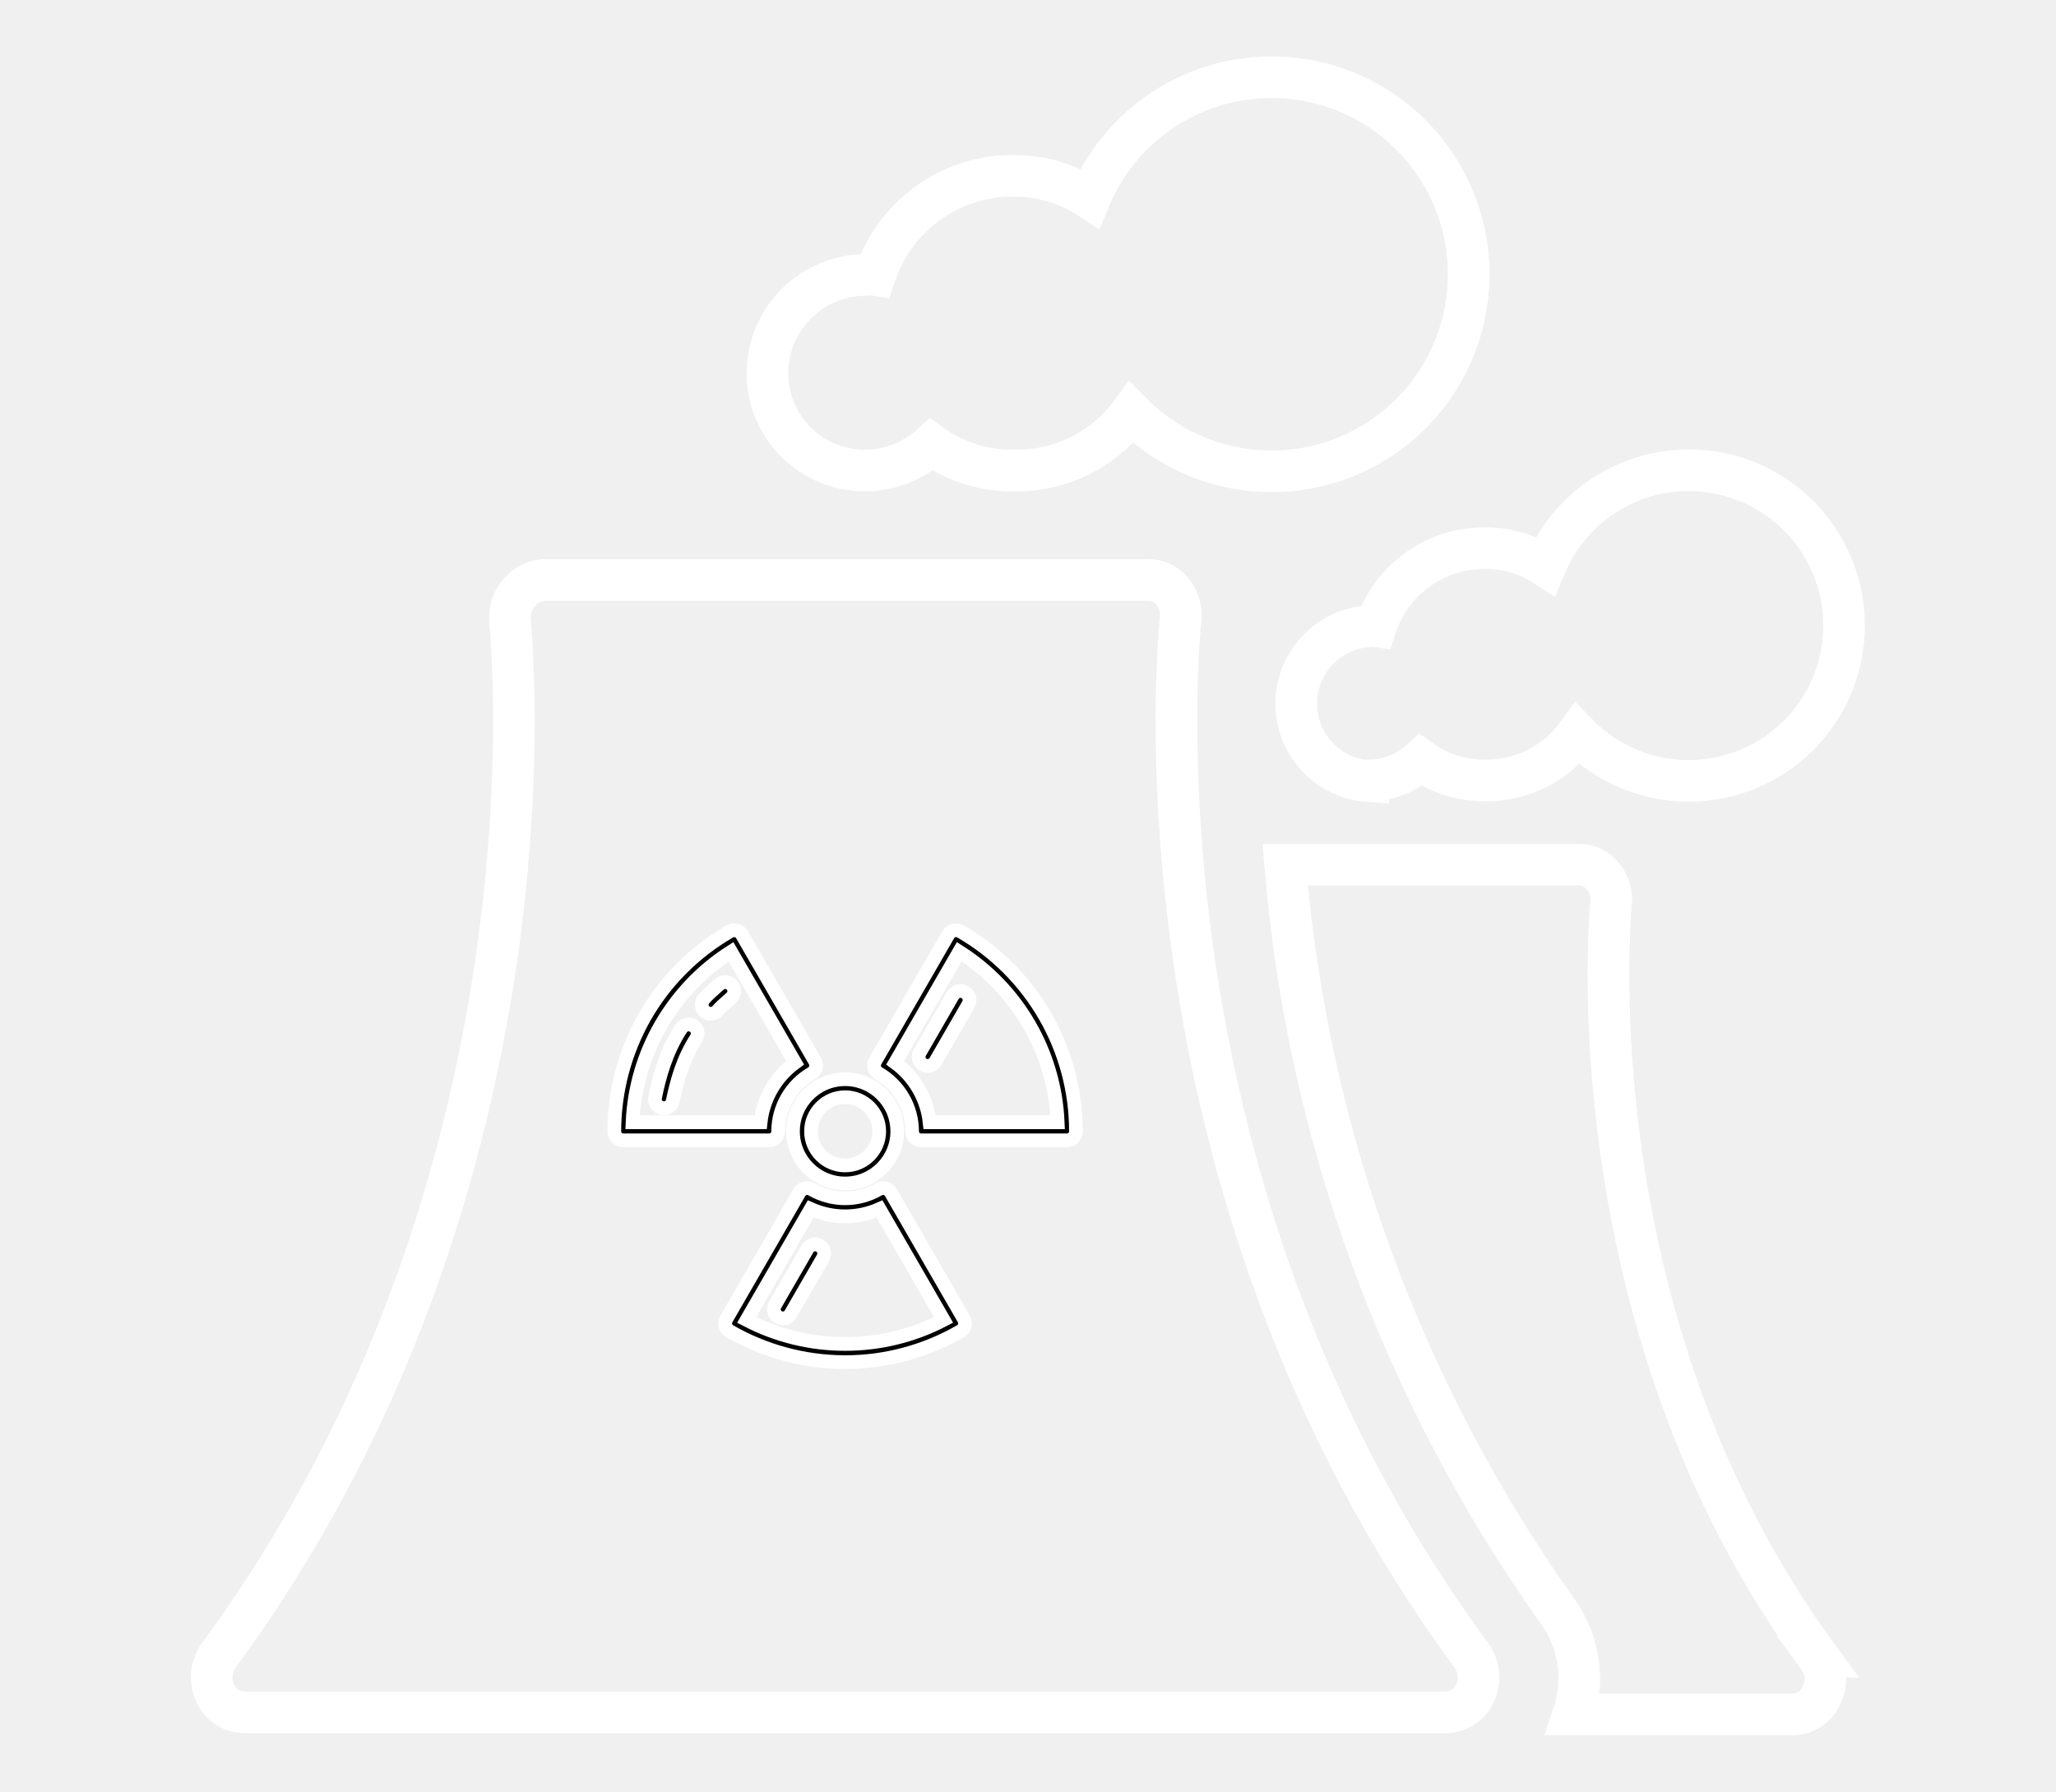
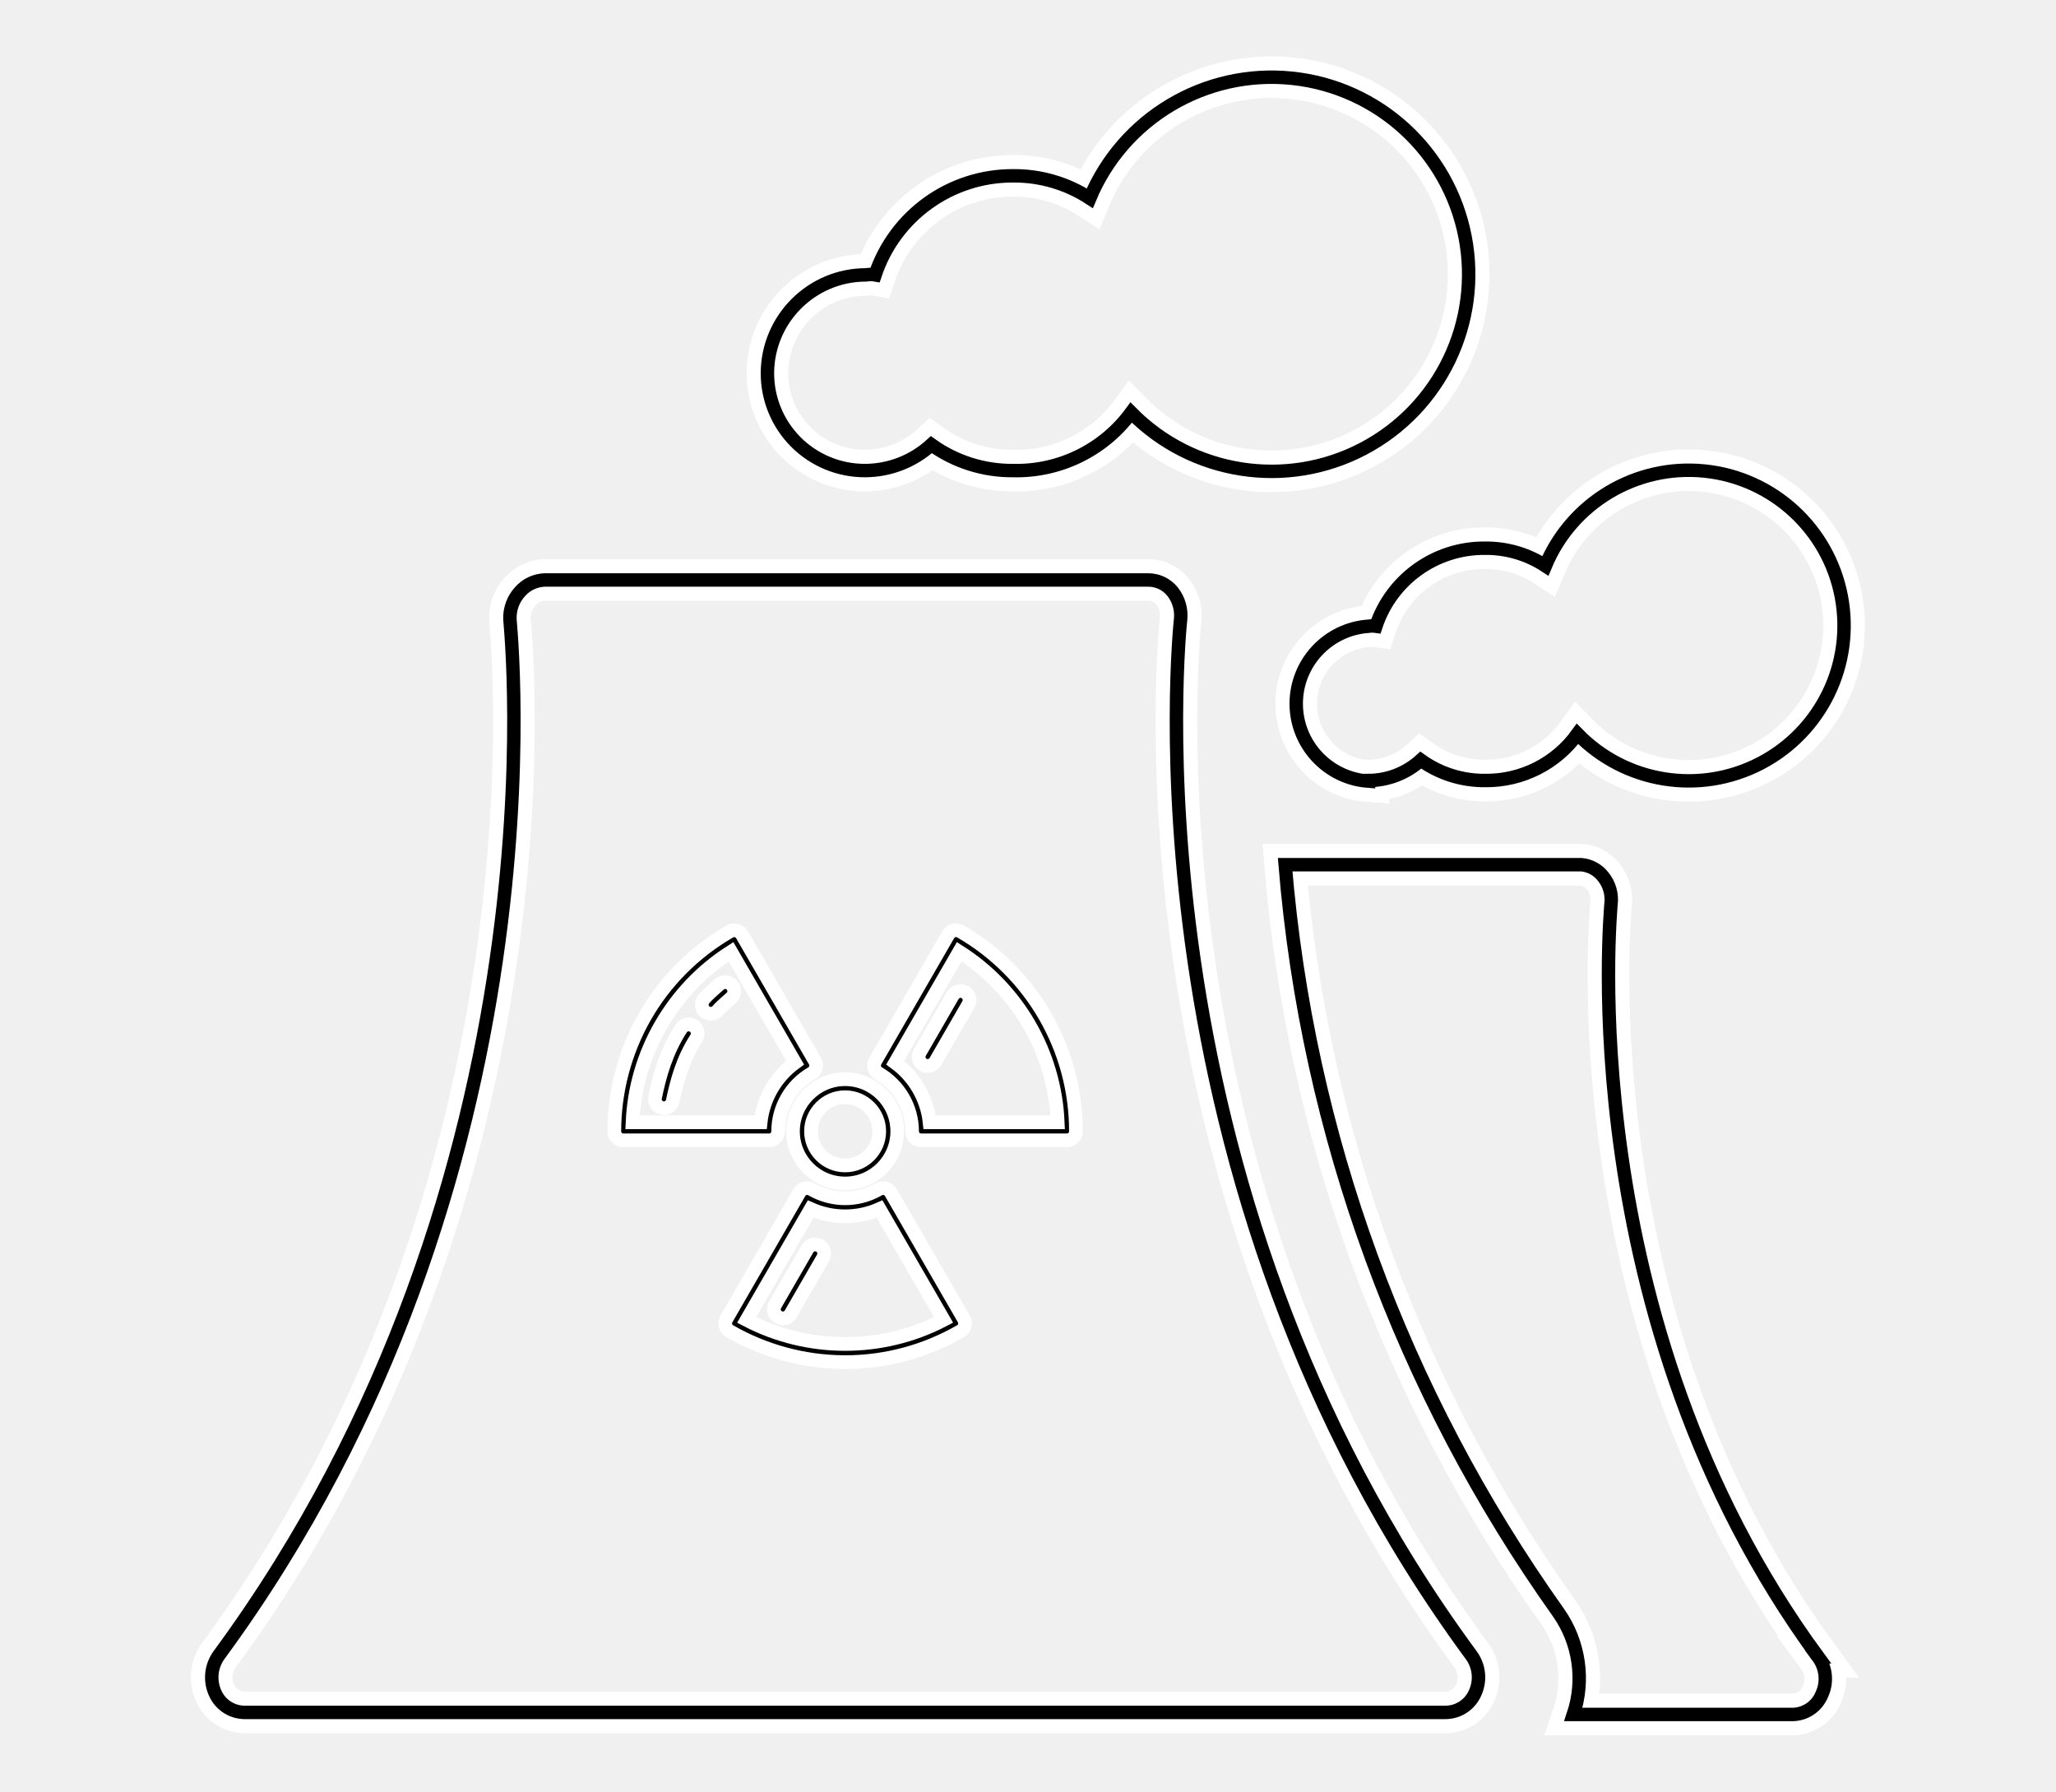
<svg xmlns="http://www.w3.org/2000/svg" width="7.654mm" height="6.67mm" viewBox="0 0 7.654 6.67" version="1.1" id="svg1">
  <defs id="defs1" />
  <g id="layer1" transform="translate(-73.66736,-132.8436)">
    <g id="g10389" transform="translate(-331.6742,175.0547)">
      <g id="g6" style="fill:none;stroke:#ffffff;stroke-width:1;stroke-dasharray:none" transform="matrix(0.2550569,0,0,0.2550569,396.0706,-97.86917)">
        <g id="g5" transform="matrix(0.171362,0,0,0.171362,44.67683,182.6861)" style="fill:none;stroke:#ffffff;stroke-width:5.836;stroke-dasharray:none">
          <path d="m 51.955,260.132 a 3.263,3.263 0 0 0 -0.676,-2.381 2.646,2.646 0 0 0 -2.087,-1 H -2.226 a 2.94,2.94 0 0 0 -2.087,1 3.293,3.293 0 0 0 -0.853,2.381 c 0,0.47 5.145,47.478 -24.783,88.194 a 3.234,3.234 0 0 0 -0.353,3.175 2.763,2.763 0 0 0 2.499,1.705 H 74.562 a 2.763,2.763 0 0 0 2.499,-1.705 3.175,3.175 0 0 0 -0.353,-3.175 C 46.869,307.787 51.896,260.72 51.955,260.132 Z" id="path1" style="fill:none;stroke:#ffffff;stroke-width:3.546;stroke-dasharray:none" />
          <path d="M 106.254,348.474 C 85.146,319.722 88.615,284.709 88.615,284.386 a 3.116,3.116 0 0 0 -0.676,-2.381 2.646,2.646 0 0 0 -1.823,-1 H 60.863 a 127.97,127.97 0 0 0 23.283,63.706 9.731,9.731 0 0 1 1.264,8.672 h 18.697 a 2.734,2.734 0 0 0 2.469,-1.705 3.146,3.146 0 0 0 -0.323,-3.204 z" id="path2" style="fill:none;stroke:#ffffff;stroke-width:3.546;stroke-dasharray:none" />
          <path d="m 25.085,247.432 a 8.408,8.408 0 0 0 5.644,-2.205 11.759,11.759 0 0 0 6.967,2.205 12.112,12.112 0 0 0 10.054,-4.939 16.786,16.786 0 1 0 -3.528,-18.256 11.759,11.759 0 0 0 -6.526,-1.911 12.347,12.347 0 0 0 -11.759,8.437 2.264,2.264 0 0 0 -0.764,0 8.408,8.408 0 0 0 -8.408,8.349 8.29,8.29 0 0 0 8.32,8.32 z" id="path3" style="fill:none;stroke:#ffffff;stroke-width:3.546;stroke-dasharray:none" />
          <path d="m 67.977,273.832 a 6.644,6.644 0 0 0 4.439,-1.734 9.26,9.26 0 0 0 5.497,1.734 9.554,9.554 0 0 0 7.849,-3.969 13.229,13.229 0 1 0 -2.734,-14.317 9.202,9.202 0 0 0 -5.145,-1.499 9.701,9.701 0 0 0 -9.29,6.644 2.087,2.087 0 0 0 -0.617,0 6.615,6.615 0 0 0 0,13.2 z" id="path4" style="fill:none;stroke:#ffffff;stroke-width:3.546;stroke-dasharray:none" />
        </g>
        <g id="g10" style="fill:none;stroke:#ffffff;stroke-width:14.438;stroke-dasharray:none" transform="matrix(0.01385192,0,0,0.01385192,45.31514,231.5791)">
          <g id="g9" style="fill:#000000;stroke:#ffffff;stroke-width:14.438;stroke-dasharray:none">
            <g id="g8" style="fill:#000000;stroke:#ffffff;stroke-width:14.438;stroke-dasharray:none">
              <path d="m 188.261,227.545 c 0,30.293 24.645,54.939 54.939,54.939 30.293,0 54.939,-24.645 54.939,-54.939 0,-30.294 -24.646,-54.94 -54.939,-54.94 -30.293,0 -54.939,24.647 -54.939,54.94 z m 54.939,-35.94 c 19.817,0 35.939,16.124 35.939,35.94 0,19.816 -16.122,35.939 -35.939,35.939 -19.816,0 -35.939,-16.122 -35.939,-35.939 0,-19.817 16.122,-35.94 35.939,-35.94 z" id="path1-7" style="fill:#000000;stroke:#ffffff;stroke-width:14.438;stroke-dasharray:none" />
              <path d="m 172.651,227.545 c 0,-25.089 13.521,-48.499 35.287,-61.093 4.538,-2.626 6.091,-8.432 3.469,-12.973 L 134.593,20.433 C 131.97,15.889 126.159,14.332 121.616,16.956 83.996,38.676 52.871,70.037 31.606,107.649 10.969,144.15 0.039,185.607 0,227.536 c -0.003,2.521 0.997,4.939 2.779,6.723 1.782,1.784 4.2,2.786 6.721,2.786 h 153.651 c 5.247,0 9.5,-4.253 9.5,-9.5 z m -153.439,-9.5 C 22.398,144.976 61.346,77.531 122.991,38.336 l 67.47,116.863 c -20.361,14.883 -33.603,37.809 -36.299,62.846 z" id="path2-5" style="fill:#000000;stroke:#ffffff;stroke-width:14.438;stroke-dasharray:none" />
              <path d="M 453.79,105.961 C 432.417,68.94 401.642,38.151 364.793,16.923 c -4.545,-2.616 -10.349,-1.058 -12.97,3.482 l -76.83,133.074 c -2.621,4.541 -1.068,10.347 3.47,12.973 21.765,12.594 35.286,36.004 35.286,61.093 0,5.247 4.254,9.5 9.5,9.5 H 476.9 c 5.244,0 9.495,-4.248 9.501,-9.491 0.04,-42.527 -11.237,-84.573 -32.611,-121.593 z M 332.238,218.045 C 329.542,193.008 316.3,170.082 295.939,155.199 L 363.43,38.301 c 30.364,19.273 55.792,45.787 73.905,77.16 18.113,31.372 28.361,66.651 29.87,102.584 H 332.238 Z" id="path3-3" style="fill:#000000;stroke:#ffffff;stroke-width:14.438;stroke-dasharray:none" />
              <path d="m 291.446,292.111 c -1.26,-2.184 -3.337,-3.776 -5.772,-4.428 -2.437,-0.651 -5.03,-0.309 -7.212,0.955 -10.691,6.185 -22.884,9.455 -35.262,9.455 -12.378,0 -24.571,-3.27 -35.262,-9.456 -2.182,-1.263 -4.777,-1.606 -7.212,-0.955 -2.436,0.652 -4.513,2.245 -5.773,4.428 l -76.83,133.074 c -1.261,2.183 -1.601,4.778 -0.948,7.213 0.653,2.435 2.248,4.511 4.433,5.769 36.331,20.93 77.698,32.193 119.628,32.572 0.725,0.007 1.443,0.01 2.168,0.01 42.463,-10e-4 84.391,-11.259 121.38,-32.614 2.182,-1.26 3.774,-3.335 4.426,-5.768 0.652,-2.434 0.311,-5.027 -0.949,-7.209 z m -152.013,134.163 67.475,-116.87 c 11.386,5.051 23.766,7.69 36.292,7.69 12.526,0 24.907,-2.639 36.292,-7.69 l 67.463,116.85 c -64.767,33.788 -142.65,33.795 -207.522,0.02 z" id="path4-9" style="fill:#000000;stroke:#ffffff;stroke-width:14.438;stroke-dasharray:none" />
              <path d="m 83.483,116.48 c -4.403,-2.854 -10.286,-1.598 -13.139,2.805 -16.02,24.717 -22.839,50.514 -27.396,72.489 -1.065,5.137 2.236,10.166 7.373,11.231 0.651,0.135 1.299,0.2 1.939,0.2 4.408,0 8.361,-3.086 9.292,-7.573 4.2,-20.25 10.423,-43.929 24.736,-66.013 2.854,-4.403 1.598,-10.285 -2.805,-13.139 z" id="path5" style="fill:#000000;stroke:#ffffff;stroke-width:14.438;stroke-dasharray:none" />
              <path d="m 110.439,72.793 c -1.817,1.662 -3.344,3.006 -4.821,4.306 -3.589,3.158 -6.688,5.886 -11.021,10.688 -3.515,3.895 -3.206,9.902 0.689,13.417 1.816,1.639 4.092,2.447 6.361,2.447 2.595,0 5.18,-1.058 7.057,-3.135 3.601,-3.991 6.062,-6.157 9.468,-9.155 1.472,-1.295 3.141,-2.764 5.092,-4.549 3.871,-3.542 4.139,-9.551 0.597,-13.422 -3.541,-3.87 -9.551,-4.14 -13.422,-0.597 z" id="path6" style="fill:#000000;stroke:#ffffff;stroke-width:14.438;stroke-dasharray:none" />
              <path d="m 369.55,80.959 c -4.545,-2.624 -10.354,-1.067 -12.977,3.477 l -34.621,59.966 c -2.624,4.544 -1.067,10.354 3.477,12.977 1.497,0.863 3.13,1.274 4.741,1.274 3.283,0 6.477,-1.704 8.236,-4.751 l 34.621,-59.966 c 2.624,-4.544 1.067,-10.354 -3.477,-12.977 z" id="path7" style="fill:#000000;stroke:#ffffff;stroke-width:14.438;stroke-dasharray:none" />
              <path d="m 216.393,348.025 c -4.543,-2.624 -10.354,-1.067 -12.977,3.477 l -33.993,58.878 c -2.624,4.543 -1.067,10.354 3.477,12.977 1.496,0.863 3.129,1.274 4.741,1.274 3.283,0 6.477,-1.704 8.236,-4.751 l 33.993,-58.878 c 2.624,-4.543 1.067,-10.354 -3.477,-12.977 z" id="path8" style="fill:#000000;stroke:#ffffff;stroke-width:14.438;stroke-dasharray:none" />
            </g>
          </g>
        </g>
      </g>
    </g>
+     <g id="g1" style="fill:none;stroke:#000000;stroke-width:1.144;stroke-dasharray:none" transform="matrix(0.04370705,0,0,0.04370705,65.72161,123.5166)">
+       <path d="m 282.351,266.179 a 3.263,3.263 0 0 0 -0.676,-2.381 2.646,2.646 0 0 0 -2.087,-1 h -51.417 a 2.94,2.94 0 0 0 -2.087,1 3.293,3.293 0 0 0 -0.853,2.381 c 0,0.47 5.145,47.478 -24.783,88.194 a 3.234,3.234 0 0 0 -0.353,3.175 2.763,2.763 0 0 0 2.499,1.705 h 102.364 a 2.763,2.763 0 0 0 2.499,-1.705 3.175,3.175 0 0 0 -0.353,-3.175 c -29.839,-40.54 -24.812,-87.606 -24.753,-88.194 z" id="path1-2" style="fill:none;stroke:#000000;stroke-width:1.144;stroke-dasharray:none" />
+       <path d="m 336.65,354.52 c -21.108,-28.751 -17.639,-63.765 -17.639,-64.088 a 3.116,3.116 0 0 0 -0.676,-2.381 2.646,2.646 0 0 0 -1.823,-1 h -25.253 a 127.97,127.97 0 0 0 23.283,63.706 9.731,9.731 0 0 1 1.264,8.672 h 18.697 a 2.734,2.734 0 0 0 2.469,-1.705 3.146,3.146 0 0 0 -0.323,-3.204 z" id="path2-7" style="fill:none;stroke:#000000;stroke-width:1.144;stroke-dasharray:none" />
+       <path d="m 255.481,253.479 a 8.408,8.408 0 0 0 5.644,-2.205 11.759,11.759 0 0 0 6.967,2.205 12.112,12.112 0 0 0 10.054,-4.939 16.786,16.786 0 1 0 -3.528,-18.256 11.759,11.759 0 0 0 -6.526,-1.911 12.347,12.347 0 0 0 -11.759,8.437 2.264,2.264 0 0 0 -0.764,0 8.408,8.408 0 0 0 -8.408,8.349 8.29,8.29 0 0 0 8.32,8.32 z" id="path3-9" style="fill:none;stroke:#000000;stroke-width:1.144;stroke-dasharray:none" />
+       <path d="m 298.373,279.878 a 6.644,6.644 0 0 0 4.439,-1.734 9.26,9.26 0 0 0 5.497,1.734 9.554,9.554 0 0 0 7.849,-3.969 13.229,13.229 0 1 0 -2.734,-14.317 9.202,9.202 0 0 0 -5.145,-1.499 9.701,9.701 0 0 0 -9.29,6.644 2.087,2.087 0 0 0 -0.617,0 6.615,6.615 0 0 0 0,13.2 z" id="path4-3" style="fill:none;stroke:#000000;stroke-width:1.144;stroke-dasharray:none" />
+     </g>
  </g>
</svg>
